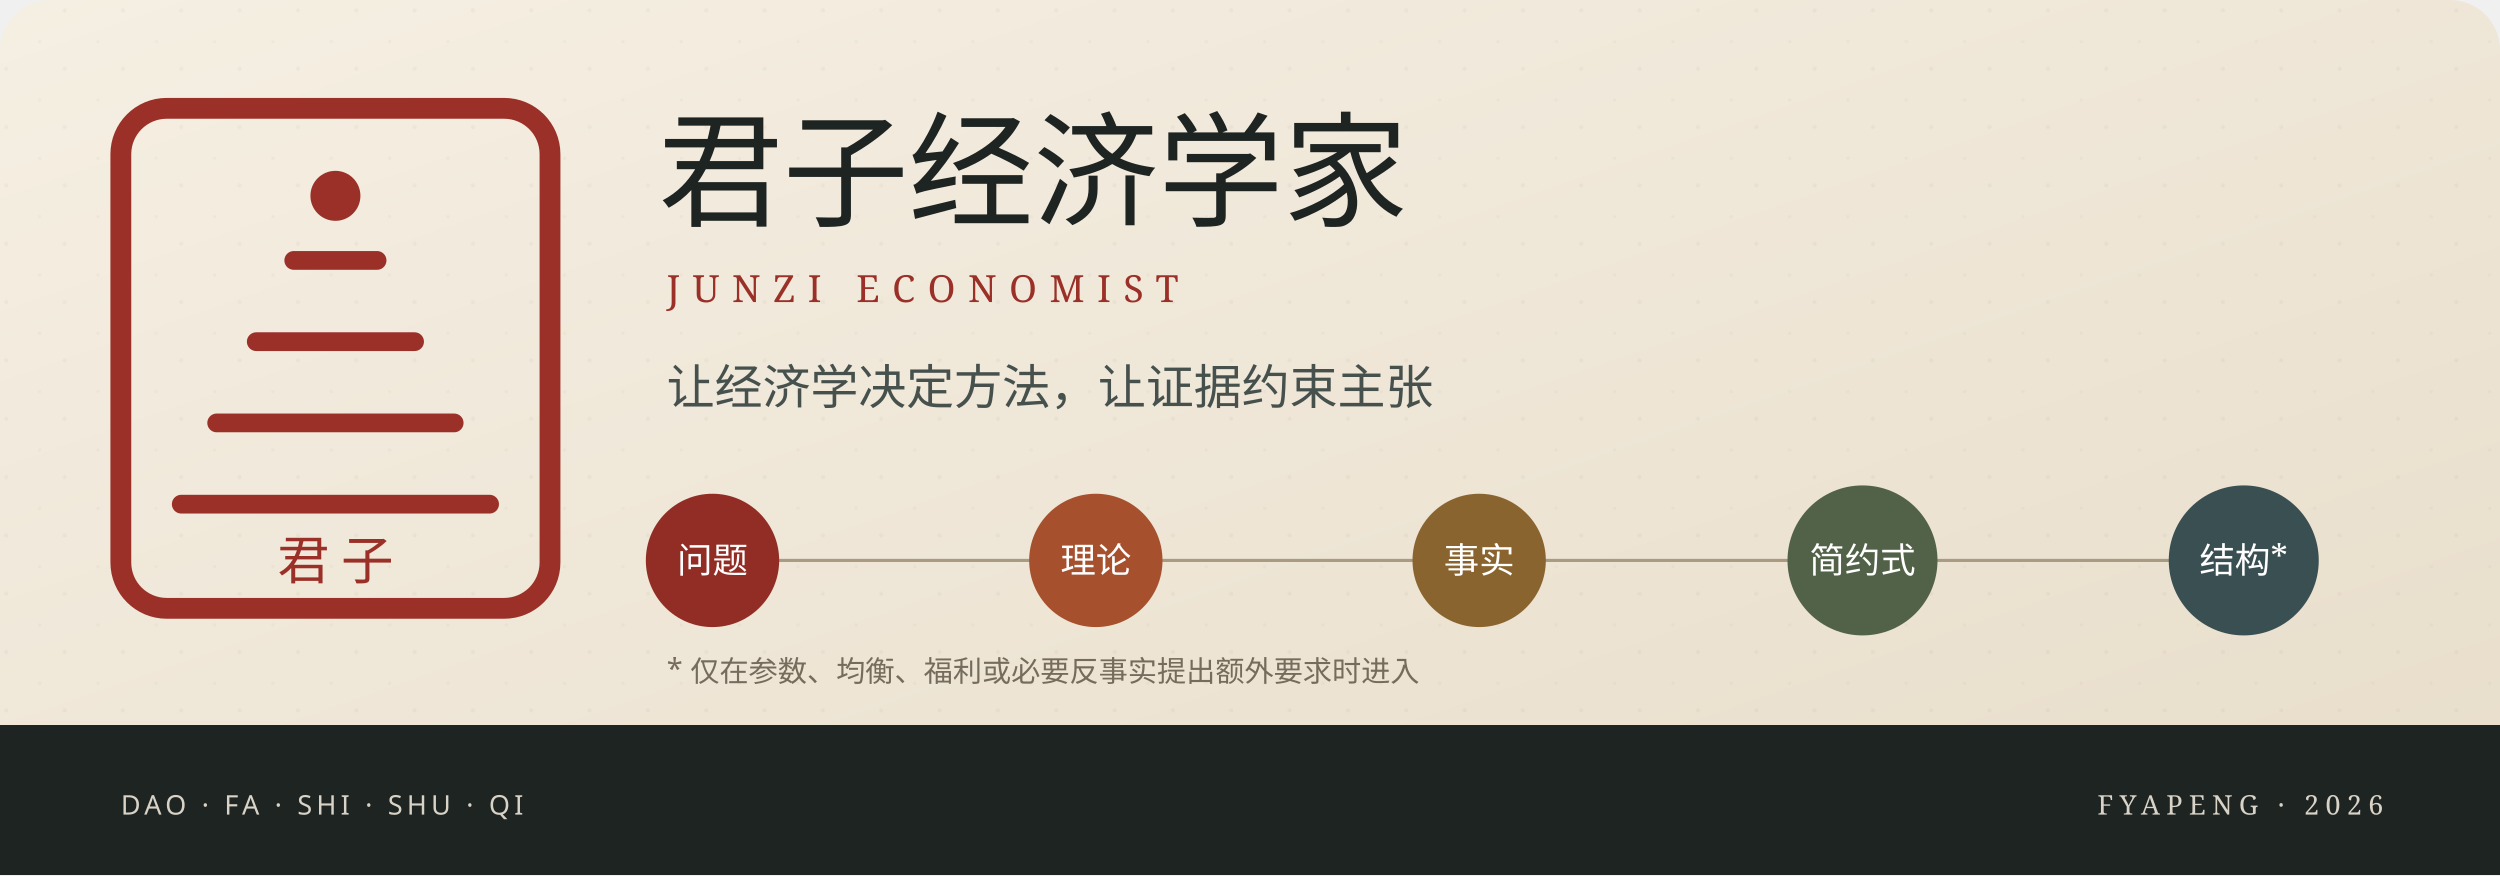
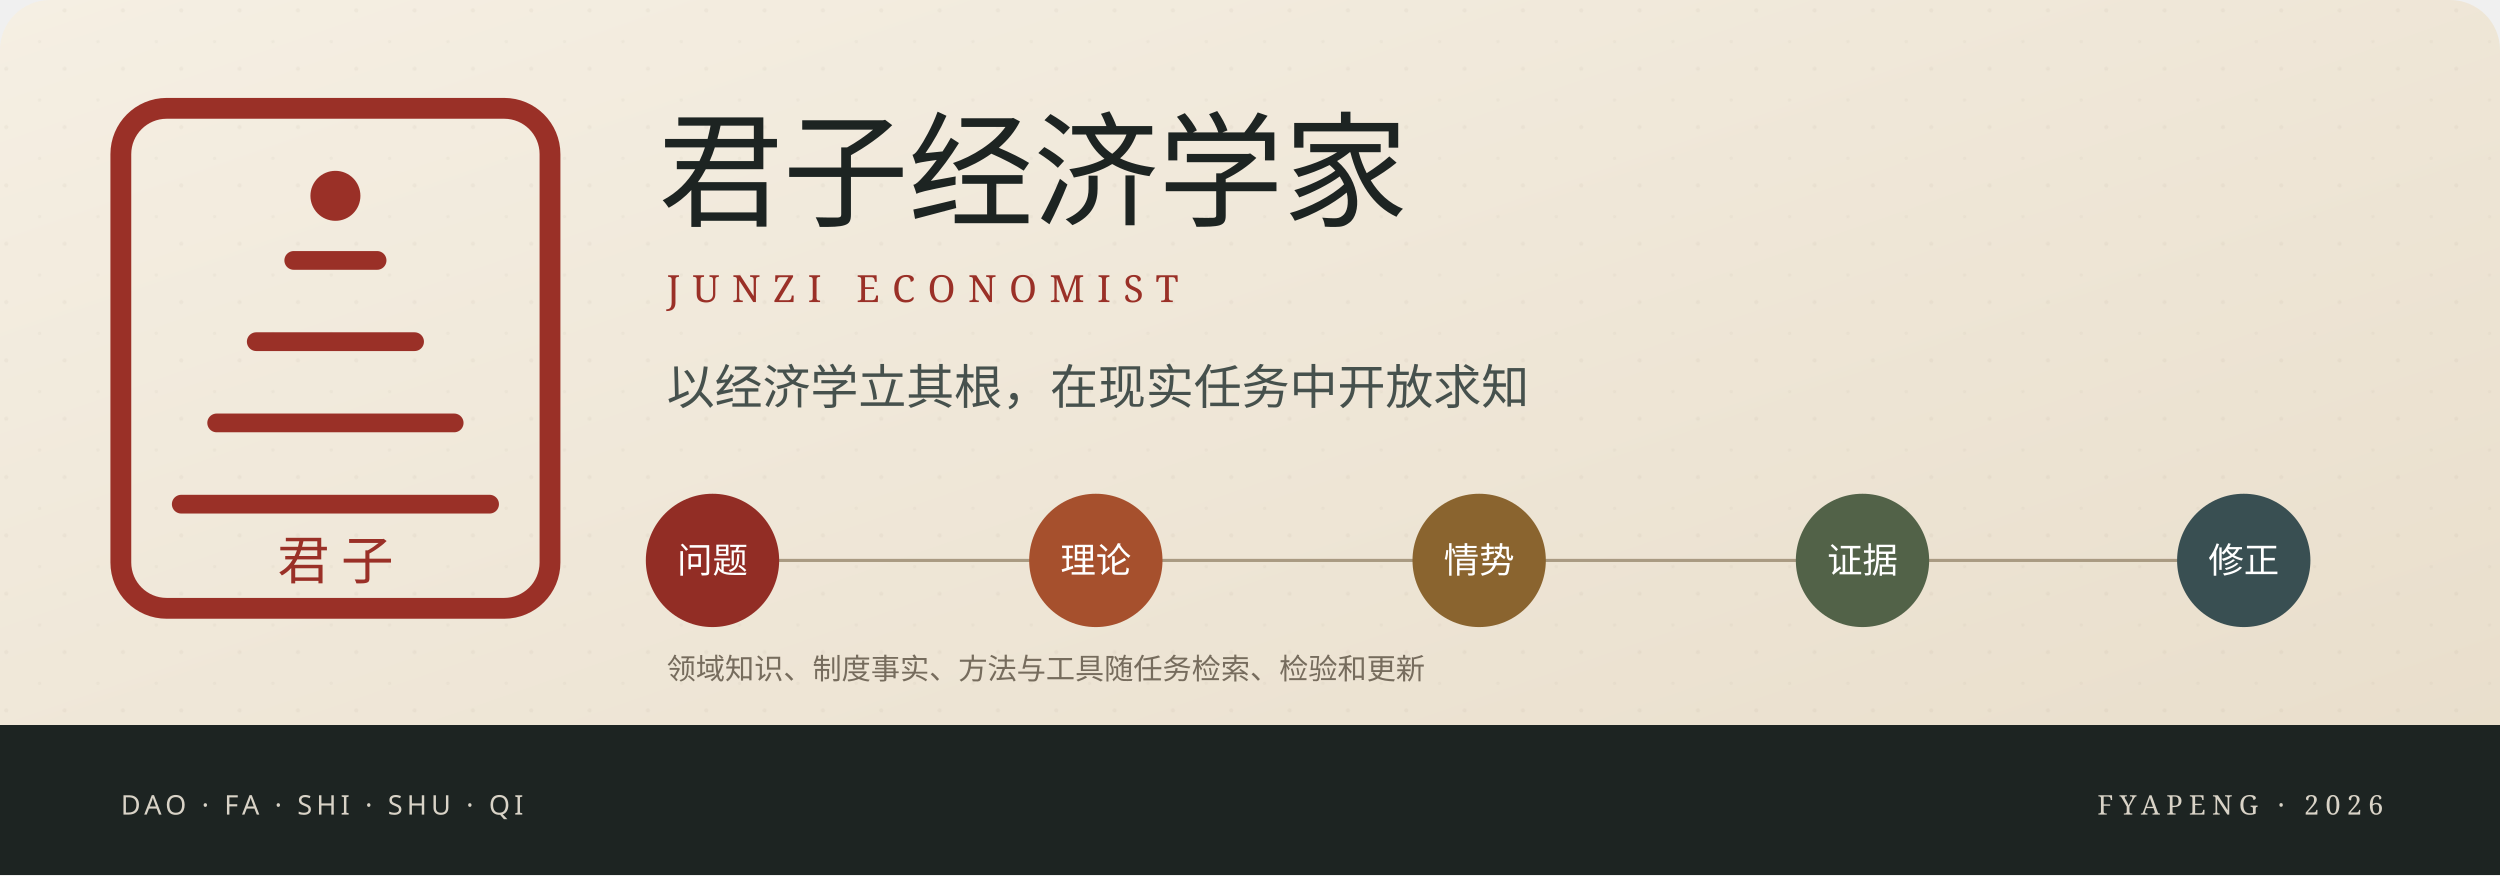
<svg xmlns="http://www.w3.org/2000/svg" viewBox="0 0 1200 420" role="img" aria-labelledby="title desc">
  <defs>
    <linearGradient id="paper" x1="0" y1="0" x2="1" y2="1">
      <stop stop-color="#f5efe3" />
      <stop offset="1" stop-color="#e8ddca" />
    </linearGradient>
    <pattern id="grain" width="28" height="28" patternUnits="userSpaceOnUse">
      <circle cx="3" cy="5" r="1" fill="#6d5a43" opacity=".05" />
      <circle cx="19" cy="20" r=".8" fill="#6d5a43" opacity=".04" />
    </pattern>
  </defs>
  <rect width="1200" height="420" rx="24" fill="url(#paper)" />
  <rect width="1200" height="420" rx="24" fill="url(#grain)" />
  <rect x="0" y="348" width="1200" height="72" fill="#1d2422" />
  <g transform="translate(58 52)">
    <rect width="206" height="240" rx="22" fill="none" stroke="#9a3027" stroke-width="10" />
    <circle cx="103" cy="42" r="12" fill="#9a3027" />
    <path d="M83 73h40M65 112h76M46 151h114M29 190h148" stroke="#9a3027" stroke-width="9" stroke-linecap="round" />
    <text x="103" y="226" text-anchor="middle" font-family="serif" font-size="25" fill="#9a3027">君 子</text>
  </g>
  <text x="316" y="104" font-family="serif" font-size="60" fill="#1d2422">君子经济学家</text>
  <text x="320" y="145" font-family="Georgia,serif" font-size="18" letter-spacing="6" fill="#9a3027">JUNZI ECONOMIST</text>
-   <text x="320" y="194" font-family="sans-serif" font-size="23" fill="#46514d">让经济学决定方法，让证据约束主张</text>
+   <text x="320" y="194" font-family="sans-serif" font-size="23" fill="#46514d">以经济学立其根，在现实任务中开放求知</text>
  <g font-family="serif" font-size="17" text-anchor="middle">
    <path d="M342 269H1077" stroke="#a99a82" stroke-width="1.5" />
    <g transform="translate(342 269)">
      <circle r="32" fill="#922d25" />
      <text y="6" fill="#fff">问题</text>
    </g>
    <g transform="translate(526 269)">
      <circle r="32" fill="#a6502d" />
      <text y="6" fill="#fff">理论</text>
    </g>
    <g transform="translate(710 269)">
      <circle r="32" fill="#8a642f" />
-       <text y="6" fill="#fff">事实</text>
+       <text y="6" fill="#fff">情势</text>
    </g>
    <g transform="translate(894 269)">
-       <circle r="36" fill="#526248" />
-       <text y="6" fill="#fff">简约式</text>
+       <circle r="32" fill="#526248" />
+       <text y="6" fill="#fff">证据</text>
    </g>
    <g transform="translate(1077 269)">
-       <circle r="36" fill="#394f52" />
-       <text y="6" fill="#fff">结构*</text>
+       <circle r="32" fill="#394f52" />
+       <text y="6" fill="#fff">修正</text>
    </g>
  </g>
-   <text x="320" y="326" font-family="sans-serif" font-size="14" fill="#766c5d">* 仅在参数、均衡、福利或必要反事实提出额外要求时进入</text>
+   <text x="320" y="326" font-family="sans-serif" font-size="14" fill="#766c5d">领域知识、制度事实、方法与工具随任务检索、检验和更新</text>
  <text x="58" y="391" font-family="sans-serif" font-size="13" letter-spacing="2" fill="#d9d3c7">DAO · FA · SHI · SHU · QI</text>
  <text x="1144" y="391" text-anchor="end" font-family="Georgia,serif" font-size="13" letter-spacing="3" fill="#d9d3c7">FYAPENG · 2026</text>
</svg>
